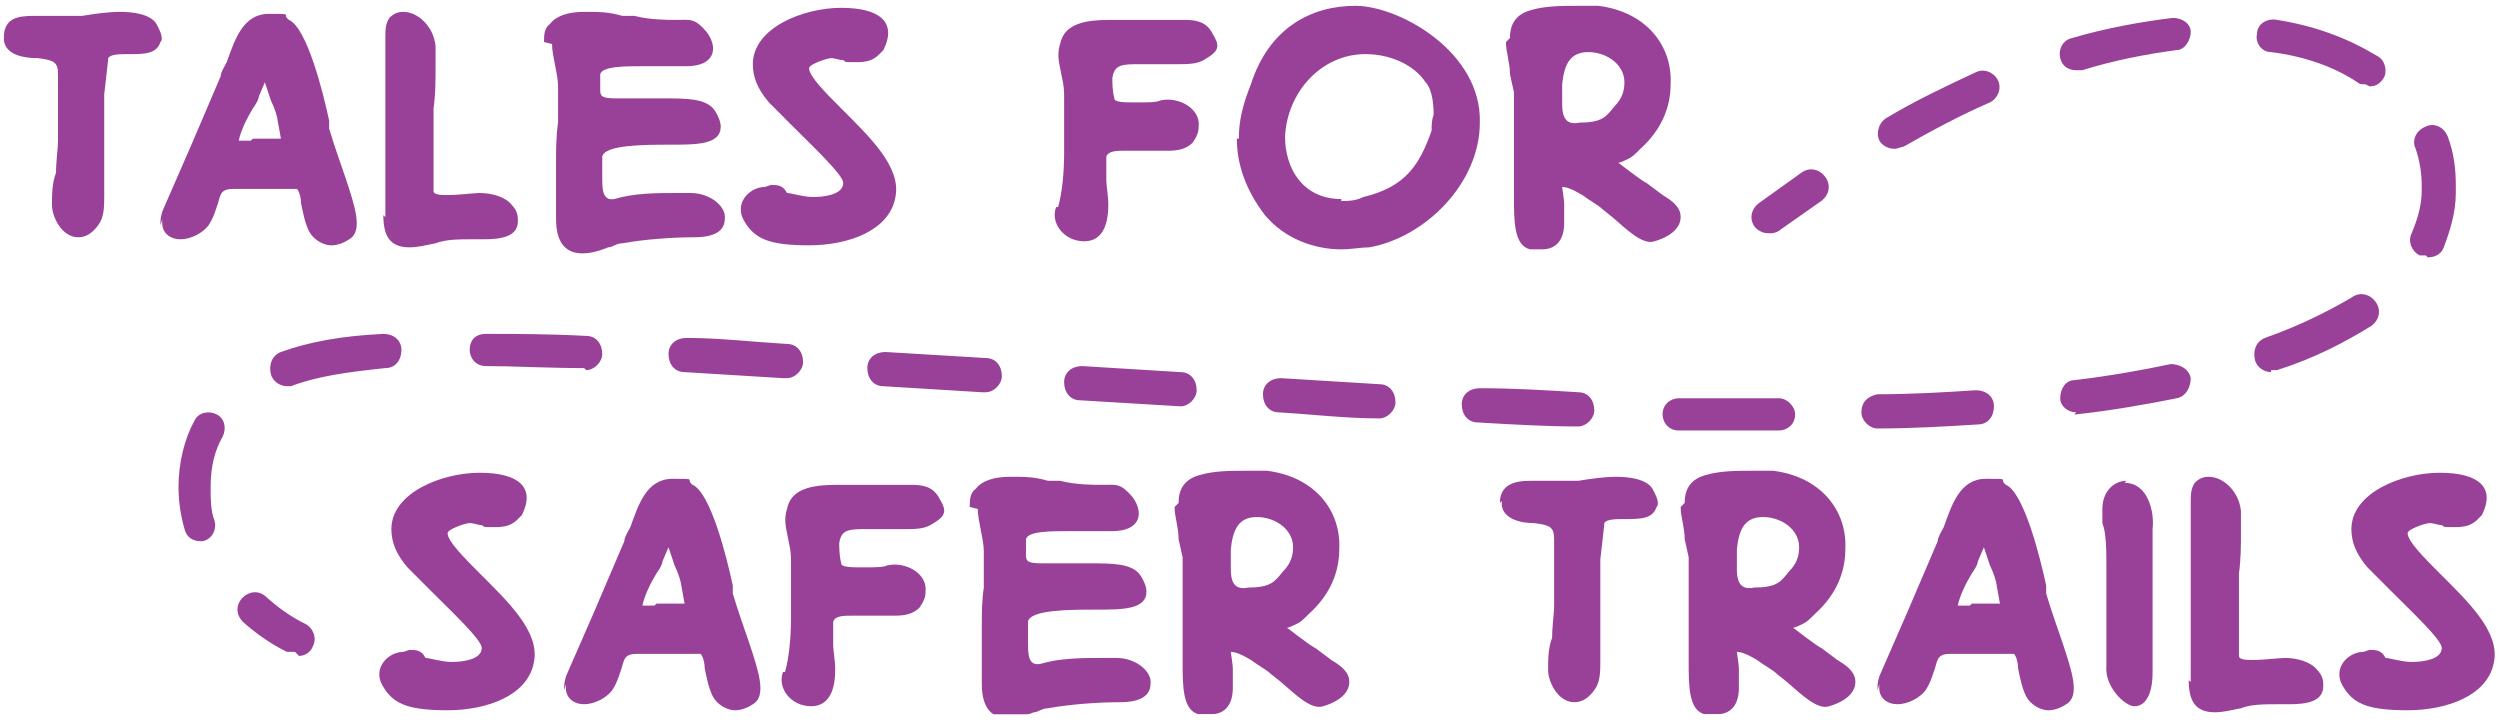
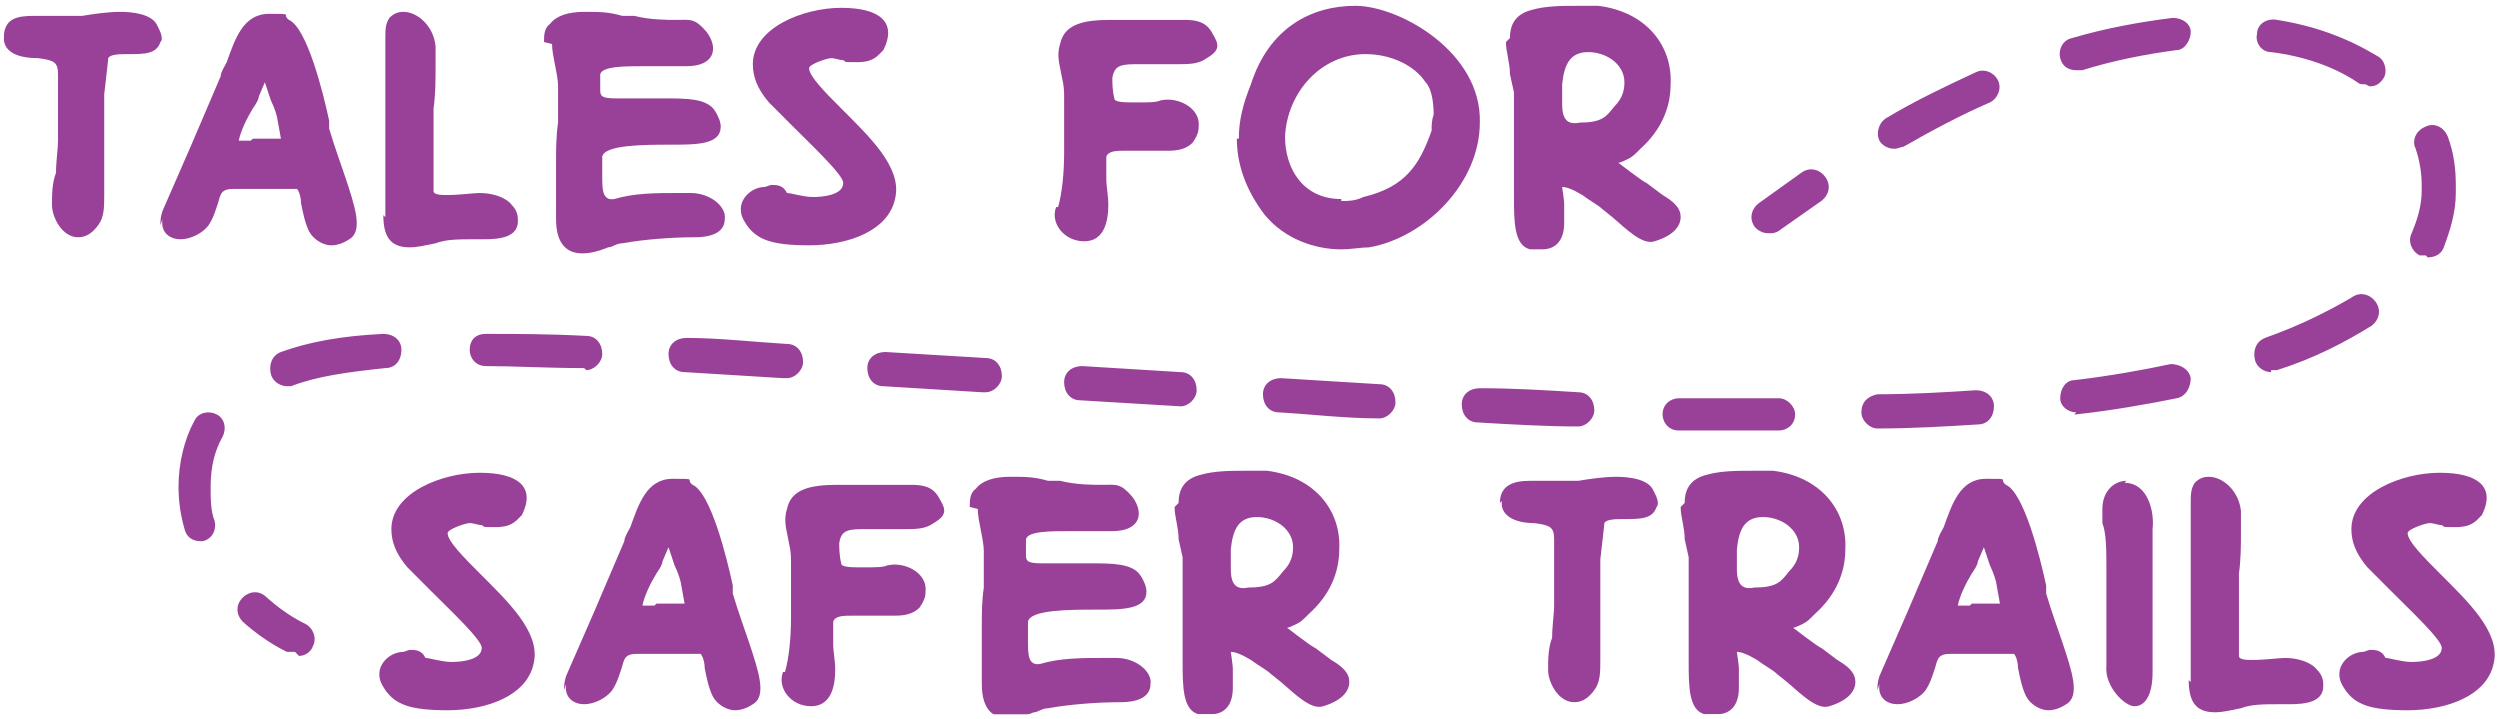
- <svg xmlns="http://www.w3.org/2000/svg" xmlns:xlink="http://www.w3.org/1999/xlink" viewBox="390 5845 658 191" width="658" height="191">
+ <svg xmlns="http://www.w3.org/2000/svg" xmlns:xlink="http://www.w3.org/1999/xlink" viewBox="390 5845 658 189" width="658" height="189">
  <defs>
    <mask id="mask-45">
      <g filter="url(#filter-remove-color)">
        <use xlink:href="#source-273" />
      </g>
    </mask>
    <g id="source-272" clip-path="url(#clip-67)">
      <path fill-rule="nonzero" fill="rgb(60.001%, 25.49%, 59.608%)" fill-opacity="1" d="M 391 5855.008 C 391 5849.707 394.699 5849.18 398.93 5849.18 C 403.156 5849.18 401.57 5849.18 403.156 5849.18 C 404.215 5849.18 406.328 5849.18 406.855 5849.18 L 411.613 5849.18 C 414.785 5848.648 418.484 5848.121 421.656 5848.121 C 424.828 5848.121 429.586 5848.648 431.172 5851.297 C 431.699 5852.359 433.285 5855.008 432.227 5856.066 C 431.172 5859.246 428 5859.246 423.77 5859.246 C 421.656 5859.246 419.016 5859.246 418.484 5860.305 C 418.484 5860.832 417.957 5865.07 417.43 5869.84 C 417.43 5873.02 417.43 5876.727 417.43 5879.906 C 417.43 5882.023 417.43 5884.672 417.43 5885.203 C 417.43 5886.793 417.43 5888.379 417.43 5890.5 C 417.43 5892.617 417.43 5894.738 417.43 5896.328 C 417.43 5899.504 417.43 5902.152 415.844 5904.273 C 414.258 5906.391 412.672 5907.449 410.559 5907.449 C 406.328 5907.449 403.684 5902.152 403.684 5898.977 C 403.684 5896.328 403.684 5893.148 404.742 5890.5 C 404.742 5887.32 405.27 5884.141 405.27 5882.023 C 405.27 5878.844 405.27 5875.137 405.27 5871.43 C 405.27 5869.309 405.27 5866.66 405.27 5864.543 C 405.27 5861.363 404.215 5860.832 399.984 5860.305 C 394.699 5860.305 391 5858.715 391 5855.008 Z M 391 5855.008 " />
      <path fill-rule="nonzero" fill="rgb(60.001%, 25.49%, 59.608%)" fill-opacity="1" d="M 432.227 5904.273 C 432.227 5903.211 432.227 5902.152 432.758 5900.562 L 440.156 5883.613 C 441.742 5879.902 443.328 5876.195 444.914 5872.488 L 448.086 5865.07 C 448.086 5864.012 449.141 5862.422 449.672 5861.363 C 451.785 5855.535 453.898 5848.648 460.77 5848.648 C 467.641 5848.648 463.941 5848.648 466.055 5850.238 C 470.812 5852.355 475.039 5869.309 476.625 5876.727 L 476.625 5878.844 C 478.211 5884.141 479.797 5888.379 480.855 5891.559 C 483.496 5899.504 485.613 5905.859 481.914 5907.98 C 480.328 5909.039 478.742 5909.57 477.156 5909.57 C 475.039 5909.57 472.398 5907.98 471.34 5905.859 C 470.285 5903.742 469.754 5901.094 469.227 5898.445 C 469.227 5896.855 468.699 5895.266 468.168 5894.734 C 468.168 5894.734 466.582 5894.734 464.469 5894.734 C 462.355 5894.734 459.184 5894.734 456.543 5894.734 C 454.426 5894.734 454.957 5894.734 451.254 5894.734 C 447.555 5894.734 448.086 5896.855 447.027 5899.504 C 446.5 5901.094 445.969 5902.684 444.914 5904.273 C 443.328 5906.391 440.156 5907.98 437.512 5907.98 C 434.871 5907.98 432.227 5906.391 432.758 5902.684 Z M 456.543 5881.492 C 458.129 5881.492 460.242 5881.492 461.297 5881.492 L 463.941 5881.492 L 462.883 5875.664 C 462.883 5875.664 462.355 5873.547 461.297 5871.426 L 459.711 5866.66 L 458.129 5870.367 C 458.129 5871.426 456.543 5873.547 456.543 5873.547 C 454.957 5876.195 453.371 5879.375 452.84 5882.023 C 453.898 5882.023 454.957 5882.023 456.012 5882.023 Z M 456.543 5881.492 " />
      <path fill-rule="nonzero" fill="rgb(60.001%, 25.49%, 59.608%)" fill-opacity="1" d="M 491.426 5902.152 C 491.426 5900.562 491.426 5898.445 491.426 5896.328 C 491.426 5894.738 491.426 5892.617 491.426 5891.027 C 491.426 5888.91 491.426 5886.262 491.426 5884.141 C 491.426 5878.316 491.426 5871.957 491.426 5866.133 C 491.426 5863.48 491.426 5860.832 491.426 5857.656 C 491.426 5856.594 491.426 5856.066 491.426 5855.008 C 491.426 5852.887 491.426 5851.297 492.484 5849.707 C 493.539 5848.648 494.598 5848.121 496.184 5848.121 C 499.883 5848.121 504.113 5851.828 504.641 5857.125 C 504.641 5858.715 504.641 5860.305 504.641 5862.422 C 504.641 5866.133 504.641 5869.84 504.113 5873.547 C 504.113 5878.316 504.113 5883.082 504.113 5883.613 L 504.113 5895.266 C 504.113 5896.328 506.227 5896.328 507.812 5896.328 C 510.984 5896.328 514.684 5895.797 516.27 5895.797 C 519.441 5895.797 523.141 5896.855 524.727 5898.977 C 526.312 5900.562 526.312 5902.152 526.312 5903.215 C 526.312 5907.449 521.555 5907.98 517.324 5907.98 L 514.156 5907.98 C 510.984 5907.98 507.285 5907.98 504.641 5909.039 C 501.996 5909.57 499.883 5910.102 497.77 5910.102 C 492.484 5910.102 490.898 5906.922 490.898 5901.625 Z M 491.426 5902.152 " />
      <path fill-rule="nonzero" fill="rgb(60.001%, 25.49%, 59.608%)" fill-opacity="1" d="M 533.184 5856.066 C 533.184 5854.477 533.184 5852.355 534.77 5851.297 C 536.355 5849.18 539.523 5848.121 543.754 5848.121 C 547.98 5848.121 550.098 5848.121 553.797 5849.18 L 556.969 5849.18 C 561.195 5850.238 565.426 5850.238 568.066 5850.238 C 571.766 5850.238 572.824 5849.707 575.996 5853.418 C 579.168 5857.656 578.109 5862.422 570.711 5862.422 C 563.309 5862.422 568.598 5862.422 567.539 5862.422 C 565.953 5862.422 562.781 5862.422 559.609 5862.422 C 554.324 5862.422 548.512 5862.422 547.98 5864.543 C 547.98 5866.129 547.98 5867.719 547.98 5868.777 C 547.98 5870.367 548.512 5870.898 552.211 5870.898 C 555.91 5870.898 554.855 5870.898 556.969 5870.898 C 559.082 5870.898 562.254 5870.898 564.895 5870.898 C 570.711 5870.898 575.996 5870.898 578.109 5874.078 C 579.168 5875.664 579.695 5877.254 579.695 5878.316 C 579.695 5883.082 573.352 5883.082 566.48 5883.082 C 559.609 5883.082 549.039 5883.082 548.512 5886.262 C 548.512 5887.852 548.512 5889.969 548.512 5891.559 C 548.512 5894.738 548.512 5897.914 551.684 5897.387 C 556.969 5895.797 562.781 5895.797 568.598 5895.797 L 571.766 5895.797 C 577.055 5895.797 581.281 5899.504 580.754 5902.684 C 580.754 5905.332 578.641 5907.449 572.824 5907.449 C 567.012 5907.449 559.609 5907.98 553.797 5909.039 C 552.211 5909.039 551.152 5910.098 550.098 5910.098 C 547.453 5911.16 545.34 5911.688 543.227 5911.688 C 539.523 5911.688 536.355 5909.57 536.355 5902.684 C 536.355 5901.094 536.355 5898.977 536.355 5897.387 C 536.355 5894.207 536.355 5891.027 536.355 5887.32 C 536.355 5884.141 536.355 5880.965 536.883 5877.254 C 536.883 5874.605 536.883 5871.957 536.883 5867.719 C 536.883 5864.543 535.297 5859.773 535.297 5856.594 Z M 533.184 5856.066 " />
      <path fill-rule="nonzero" fill="rgb(60.001%, 25.49%, 59.608%)" fill-opacity="1" d="M 592.91 5893.676 C 594.496 5893.676 596.082 5893.676 597.137 5895.797 C 598.195 5895.797 601.367 5896.855 604.008 5896.855 C 606.652 5896.855 611.938 5896.324 611.938 5893.148 C 611.938 5891.027 604.008 5883.613 598.195 5877.785 C 595.551 5875.137 593.438 5873.016 592.383 5871.957 C 589.211 5868.25 588.152 5865.07 588.152 5861.891 C 588.152 5852.355 601.367 5847.059 611.41 5847.059 C 621.453 5847.059 626.211 5850.77 622.508 5858.184 C 620.922 5859.773 619.867 5861.363 615.637 5861.363 C 611.41 5861.363 612.996 5861.363 611.938 5860.832 C 610.883 5860.832 609.824 5860.305 608.766 5860.305 C 607.711 5860.305 602.953 5861.891 602.953 5862.953 C 602.953 5865.07 607.18 5869.309 611.41 5873.547 C 618.809 5880.965 627.266 5888.91 625.68 5896.855 C 624.094 5905.859 612.996 5909.57 602.953 5909.57 C 592.91 5909.57 589.211 5907.98 586.566 5904.273 C 585.512 5902.684 584.98 5901.625 584.98 5900.035 C 584.98 5896.855 588.152 5894.207 591.324 5894.207 Z M 592.91 5893.676 " />
      <path fill-rule="nonzero" fill="rgb(60.001%, 25.49%, 59.608%)" fill-opacity="1" d="M 668.492 5899.504 C 669.551 5895.797 670.078 5890.5 670.078 5885.199 C 670.078 5882.023 670.078 5878.844 670.078 5875.664 C 670.078 5874.078 670.078 5872.488 670.078 5870.898 C 670.078 5869.309 670.078 5867.719 669.551 5865.602 C 669.023 5862.422 667.965 5859.773 669.023 5856.594 C 670.078 5851.297 675.367 5850.238 682.238 5850.238 C 689.109 5850.238 686.465 5850.238 688.051 5850.238 C 692.809 5850.238 697.566 5850.238 701.793 5850.238 C 704.965 5850.238 707.609 5850.766 709.191 5853.945 C 710.777 5856.594 711.309 5858.184 707.609 5860.305 C 705.492 5861.891 702.852 5861.891 700.207 5861.891 C 697.566 5861.891 697.035 5861.891 695.98 5861.891 C 693.863 5861.891 692.281 5861.891 690.164 5861.891 C 685.406 5861.891 683.293 5861.891 682.766 5865.602 C 682.766 5866.66 682.766 5868.777 683.293 5870.898 C 683.293 5871.957 685.938 5871.957 689.109 5871.957 C 692.281 5871.957 694.395 5871.957 695.449 5871.426 C 700.207 5870.367 706.023 5873.547 705.492 5878.312 C 705.492 5879.902 704.965 5880.965 703.906 5882.551 C 702.32 5884.141 700.207 5884.672 697.566 5884.672 C 694.922 5884.672 693.863 5884.672 692.281 5884.672 C 690.164 5884.672 688.051 5884.672 686.465 5884.672 C 683.824 5884.672 681.707 5884.672 681.18 5886.262 C 681.18 5887.32 681.18 5889.438 681.18 5892.086 C 681.18 5894.207 681.707 5896.324 681.707 5898.973 C 681.707 5903.211 680.652 5908.508 675.367 5908.508 C 670.078 5908.508 666.379 5903.742 667.965 5899.504 Z M 668.492 5899.504 " />
      <path fill-rule="nonzero" fill="rgb(60.001%, 25.49%, 59.608%)" fill-opacity="1" d="M 716.062 5881.492 C 716.062 5876.727 717.121 5872.488 719.234 5867.191 C 723.992 5852.355 735.094 5846.531 746.719 5846.531 C 758.348 5846.531 780.02 5858.715 779.492 5877.254 C 779.492 5893.148 765.219 5907.449 750.422 5910.098 C 748.305 5910.098 745.664 5910.629 743.02 5910.629 C 736.148 5910.629 728.223 5907.98 722.934 5901.625 C 717.648 5894.738 715.535 5887.852 715.535 5881.492 Z M 743.02 5897.914 C 744.605 5897.914 746.719 5897.914 748.836 5896.855 C 759.934 5894.207 763.633 5888.379 766.805 5879.375 C 766.805 5877.785 766.805 5876.727 767.336 5875.137 C 767.336 5871.957 766.805 5868.25 765.219 5866.66 C 762.051 5861.891 755.707 5859.242 749.363 5859.242 C 737.734 5859.242 728.75 5869.309 728.223 5880.965 C 728.223 5889.438 732.977 5897.387 743.02 5897.387 Z M 743.02 5897.914 " />
      <path fill-rule="nonzero" fill="rgb(60.001%, 25.49%, 59.608%)" fill-opacity="1" d="M 787.418 5855.004 C 787.418 5851.297 789.004 5848.648 793.234 5847.59 C 796.934 5846.531 801.164 5846.531 805.391 5846.531 C 809.621 5846.531 809.09 5846.531 810.676 5846.531 C 823.363 5848.117 830.234 5857.125 829.703 5867.191 C 829.703 5873.547 827.062 5879.375 821.777 5884.141 C 820.191 5885.73 819.66 5886.262 818.605 5886.789 C 818.605 5886.789 816.492 5887.852 815.961 5887.852 C 815.961 5887.852 822.832 5893.148 823.363 5893.148 L 827.59 5896.324 C 830.234 5897.914 832.348 5899.504 832.348 5902.152 C 832.348 5904.273 830.762 5906.922 825.477 5908.512 C 822.305 5909.57 818.078 5905.332 814.375 5902.152 L 811.734 5900.035 C 810.676 5898.973 808.562 5897.914 806.449 5896.324 C 803.805 5894.738 802.219 5894.207 801.164 5894.207 C 801.164 5894.207 801.691 5897.914 801.691 5898.445 C 801.691 5900.562 801.691 5902.152 801.691 5903.742 C 801.691 5907.449 800.105 5910.629 795.875 5910.629 C 791.648 5910.629 793.762 5910.629 792.707 5910.629 C 788.477 5909.57 788.477 5903.211 788.477 5896.855 L 788.477 5893.148 C 788.477 5888.379 788.477 5884.141 788.477 5879.375 C 788.477 5875.664 788.477 5871.43 788.477 5869.309 L 787.418 5864.543 C 787.418 5861.363 786.363 5858.715 786.363 5856.066 Z M 801.164 5872.488 C 801.164 5877.254 803.277 5877.785 805.918 5877.254 C 811.734 5877.254 812.789 5875.664 814.906 5873.016 C 817.02 5870.898 817.547 5868.777 817.547 5866.66 C 817.547 5861.891 812.789 5858.715 808.035 5858.715 C 803.277 5858.715 801.691 5861.891 801.164 5867.191 C 801.164 5868.777 801.164 5870.367 801.164 5871.957 Z M 801.164 5872.488 " />
      <path fill-rule="nonzero" fill="rgb(60.001%, 25.49%, 59.608%)" fill-opacity="1" d="M 497.77 6016.047 C 499.355 6016.047 500.941 6016.047 501.996 6018.168 C 503.055 6018.168 506.227 6019.227 508.867 6019.227 C 511.512 6019.227 516.797 6018.695 516.797 6015.52 C 516.797 6013.398 508.867 6005.984 503.055 6000.156 C 500.41 5997.508 498.297 5995.387 497.242 5994.328 C 494.07 5990.621 493.012 5987.441 493.012 5984.262 C 493.012 5974.727 506.227 5969.43 516.27 5969.43 C 526.312 5969.43 531.07 5973.141 527.367 5980.555 C 525.781 5982.145 524.727 5983.734 520.496 5983.734 C 516.27 5983.734 517.855 5983.734 516.797 5983.203 C 515.742 5983.203 514.684 5982.676 513.625 5982.676 C 512.57 5982.676 507.812 5984.262 507.812 5985.324 C 507.812 5987.441 512.039 5991.68 516.27 5995.918 C 523.668 6003.336 532.125 6011.281 530.539 6019.227 C 528.953 6028.23 517.855 6031.941 507.812 6031.941 C 497.77 6031.941 494.07 6030.352 491.426 6026.645 C 490.371 6025.055 489.84 6023.996 489.84 6022.406 C 489.84 6019.227 493.012 6016.578 496.184 6016.578 Z M 497.77 6016.047 " />
      <path fill-rule="nonzero" fill="rgb(60.001%, 25.49%, 59.608%)" fill-opacity="1" d="M 538.469 6026.645 C 538.469 6025.582 538.469 6024.523 538.996 6022.934 L 546.398 6005.984 C 547.98 6002.273 549.566 5998.566 551.152 5994.859 L 554.324 5987.441 C 554.324 5986.383 555.383 5984.793 555.91 5983.734 C 558.023 5977.906 560.141 5971.02 567.012 5971.02 C 573.883 5971.02 570.184 5971.02 572.297 5972.609 C 577.055 5974.727 581.281 5991.68 582.867 5999.098 L 582.867 6001.215 C 584.453 6006.512 586.039 6010.75 587.098 6013.93 C 589.738 6021.875 591.852 6028.23 588.152 6030.352 C 586.566 6031.41 584.98 6031.941 583.395 6031.941 C 581.281 6031.941 578.641 6030.352 577.582 6028.23 C 576.523 6026.113 575.996 6023.465 575.469 6020.816 C 575.469 6019.227 574.938 6017.637 574.41 6017.105 C 574.41 6017.105 572.824 6017.105 570.711 6017.105 C 568.598 6017.105 565.426 6017.105 562.781 6017.105 C 560.668 6017.105 561.195 6017.105 557.496 6017.105 C 553.797 6017.105 554.324 6019.227 553.27 6021.875 C 552.738 6023.465 552.211 6025.055 551.152 6026.645 C 549.566 6028.762 546.398 6030.352 543.754 6030.352 C 541.109 6030.352 538.469 6028.762 538.996 6025.055 Z M 562.781 6003.863 C 564.367 6003.863 566.48 6003.863 567.539 6003.863 L 570.184 6003.863 L 569.125 5998.035 C 569.125 5998.035 568.598 5995.918 567.539 5993.797 L 565.953 5989.031 L 564.367 5992.738 C 564.367 5993.797 562.781 5995.918 562.781 5995.918 C 561.195 5998.566 559.609 6001.746 559.082 6004.395 C 560.141 6004.395 561.195 6004.395 562.254 6004.395 Z M 562.781 6003.863 " />
      <path fill-rule="nonzero" fill="rgb(60.001%, 25.49%, 59.608%)" fill-opacity="1" d="M 596.609 6021.875 C 597.668 6018.168 598.195 6012.871 598.195 6007.57 C 598.195 6004.395 598.195 6001.215 598.195 5998.035 C 598.195 5996.449 598.195 5994.859 598.195 5993.27 C 598.195 5991.68 598.195 5990.09 597.668 5987.973 C 597.137 5984.793 596.082 5982.145 597.137 5978.965 C 598.195 5973.668 603.48 5972.609 610.352 5972.609 C 617.223 5972.609 614.582 5972.609 616.168 5972.609 C 620.922 5972.609 625.68 5972.609 629.91 5972.609 C 633.082 5972.609 635.723 5973.137 637.309 5976.316 C 638.895 5978.965 639.422 5980.555 635.723 5982.676 C 633.609 5984.262 630.965 5984.262 628.324 5984.262 C 625.68 5984.262 625.152 5984.262 624.094 5984.262 C 621.98 5984.262 620.395 5984.262 618.281 5984.262 C 613.523 5984.262 611.41 5984.262 610.883 5987.973 C 610.883 5989.031 610.883 5991.148 611.41 5993.27 C 611.41 5994.328 614.051 5994.328 617.223 5994.328 C 620.395 5994.328 622.508 5994.328 623.566 5993.797 C 628.324 5992.738 634.137 5995.918 633.609 6000.684 C 633.609 6002.273 633.082 6003.336 632.023 6004.922 C 630.438 6006.512 628.324 6007.043 625.68 6007.043 C 623.039 6007.043 621.98 6007.043 620.395 6007.043 C 618.281 6007.043 616.168 6007.043 614.582 6007.043 C 611.938 6007.043 609.824 6007.043 609.297 6008.633 C 609.297 6009.691 609.297 6011.809 609.297 6014.457 C 609.297 6016.578 609.824 6018.695 609.824 6021.344 C 609.824 6025.582 608.766 6030.879 603.48 6030.879 C 598.195 6030.879 594.496 6026.113 596.082 6021.875 Z M 596.609 6021.875 " />
      <path fill-rule="nonzero" fill="rgb(60.001%, 25.49%, 59.608%)" fill-opacity="1" d="M 645.238 5978.438 C 645.238 5976.848 645.238 5974.727 646.824 5973.668 C 648.41 5971.551 651.578 5970.488 655.809 5970.488 C 660.035 5970.488 662.152 5970.492 665.852 5971.551 L 669.023 5971.551 C 673.25 5972.609 677.48 5972.609 680.121 5972.609 C 683.82 5972.609 684.879 5972.078 688.051 5975.789 C 691.223 5980.027 690.164 5984.793 682.766 5984.793 C 675.363 5984.793 680.652 5984.793 679.594 5984.793 C 678.008 5984.793 674.836 5984.793 671.664 5984.793 C 666.379 5984.793 660.566 5984.793 660.035 5986.914 C 660.035 5988.5 660.035 5990.09 660.035 5991.148 C 660.035 5992.738 660.566 5993.27 664.266 5993.27 C 667.965 5993.27 666.91 5993.27 669.023 5993.27 C 671.137 5993.27 674.309 5993.27 676.949 5993.27 C 682.766 5993.27 688.051 5993.27 690.164 5996.449 C 691.223 5998.035 691.75 5999.625 691.75 6000.688 C 691.75 6005.453 685.406 6005.453 678.535 6005.453 C 671.664 6005.453 661.094 6005.453 660.566 6008.633 C 660.566 6010.223 660.566 6012.34 660.566 6013.93 C 660.566 6017.109 660.566 6020.285 663.738 6019.758 C 669.023 6018.168 674.836 6018.168 680.652 6018.168 L 683.82 6018.168 C 689.109 6018.168 693.336 6021.875 692.809 6025.055 C 692.809 6027.703 690.695 6029.82 684.879 6029.82 C 679.066 6029.82 671.664 6030.352 665.852 6031.41 C 664.266 6031.41 663.207 6032.469 662.152 6032.469 C 659.508 6033.531 657.395 6034.059 655.281 6034.059 C 651.578 6034.059 648.41 6031.941 648.41 6025.055 C 648.41 6023.465 648.41 6021.348 648.41 6019.758 C 648.41 6016.578 648.41 6013.398 648.41 6009.691 C 648.41 6006.512 648.41 6003.336 648.938 5999.625 C 648.938 5996.977 648.938 5994.328 648.938 5990.09 C 648.938 5986.914 647.352 5982.145 647.352 5978.965 Z M 645.238 5978.438 " />
      <path fill-rule="nonzero" fill="rgb(60.001%, 25.49%, 59.608%)" fill-opacity="1" d="M 700.207 5977.375 C 700.207 5973.668 701.793 5971.02 706.023 5969.961 C 709.723 5968.902 713.949 5968.902 718.18 5968.902 C 722.406 5968.902 721.879 5968.902 723.465 5968.902 C 736.148 5970.488 743.02 5979.496 742.492 5989.562 C 742.492 5995.918 739.848 6001.746 734.562 6006.512 C 732.977 6008.102 732.449 6008.633 731.391 6009.16 C 731.391 6009.16 729.277 6010.223 728.75 6010.223 C 728.75 6010.223 735.621 6015.52 736.148 6015.52 L 740.379 6018.695 C 743.02 6020.285 745.137 6021.875 745.137 6024.523 C 745.137 6026.645 743.551 6029.293 738.266 6030.883 C 735.094 6031.941 730.863 6027.703 727.164 6024.523 L 724.52 6022.406 C 723.465 6021.344 721.352 6020.285 719.234 6018.695 C 716.594 6017.109 715.008 6016.578 713.949 6016.578 C 713.949 6016.578 714.48 6020.285 714.48 6020.816 C 714.48 6022.934 714.48 6024.523 714.48 6026.113 C 714.48 6029.82 712.895 6033 708.664 6033 C 704.438 6033 706.551 6033 705.492 6033 C 701.266 6031.941 701.266 6025.582 701.266 6019.227 L 701.266 6015.52 C 701.266 6010.75 701.266 6006.512 701.266 6001.746 C 701.266 5998.035 701.266 5993.801 701.266 5991.68 L 700.207 5986.914 C 700.207 5983.734 699.152 5981.086 699.152 5978.438 Z M 713.949 5994.859 C 713.949 5999.625 716.062 6000.156 718.707 5999.625 C 724.52 5999.625 725.578 5998.035 727.691 5995.387 C 729.809 5993.27 730.336 5991.148 730.336 5989.031 C 730.336 5984.262 725.578 5981.086 720.82 5981.086 C 716.062 5981.086 714.48 5984.262 713.949 5989.562 C 713.949 5991.148 713.949 5992.738 713.949 5994.328 Z M 713.949 5994.859 " />
      <path fill-rule="nonzero" fill="rgb(60.001%, 25.49%, 59.608%)" fill-opacity="1" d="M 784.777 5977.379 C 784.777 5972.609 788.477 5971.551 792.707 5971.551 C 796.934 5971.551 795.348 5971.551 796.934 5971.551 C 797.992 5971.551 800.105 5971.551 800.633 5971.551 L 805.391 5971.551 C 808.562 5971.02 812.262 5970.492 815.434 5970.492 C 818.605 5970.492 823.363 5971.02 824.949 5973.668 C 825.477 5974.73 827.062 5977.379 826.004 5978.438 C 824.949 5981.617 821.777 5981.617 817.547 5981.617 C 815.434 5981.617 812.789 5981.617 812.262 5982.676 C 812.262 5983.203 811.734 5987.441 811.207 5992.211 C 811.207 5995.391 811.207 5999.098 811.207 6002.277 C 811.207 6004.395 811.207 6007.043 811.207 6007.574 C 811.207 6009.164 811.207 6010.75 811.207 6012.871 C 811.207 6014.988 811.207 6017.109 811.207 6018.699 C 811.207 6021.875 811.207 6024.523 809.621 6026.645 C 808.035 6028.762 806.449 6029.82 804.336 6029.82 C 800.105 6029.82 797.461 6024.523 797.461 6021.348 C 797.461 6018.699 797.461 6015.52 798.52 6012.871 C 798.52 6009.691 799.047 6006.512 799.047 6004.395 C 799.047 6001.215 799.047 5997.508 799.047 5993.801 C 799.047 5991.68 799.047 5989.031 799.047 5986.914 C 799.047 5983.734 797.992 5983.203 793.762 5982.676 C 788.477 5982.676 784.777 5980.555 785.305 5976.848 Z M 784.777 5977.379 " />
      <path fill-rule="nonzero" fill="rgb(60.001%, 25.49%, 59.608%)" fill-opacity="1" d="M 833.406 5977.375 C 833.406 5973.668 834.992 5971.02 839.219 5969.961 C 842.918 5968.902 847.148 5968.902 851.375 5968.902 C 855.605 5968.902 855.074 5968.902 856.66 5968.902 C 869.348 5970.488 876.219 5979.496 875.691 5989.562 C 875.691 5995.918 873.047 6001.746 867.762 6006.512 C 866.176 6008.102 865.648 6008.633 864.59 6009.16 C 864.59 6009.16 862.477 6010.223 861.945 6010.223 C 861.945 6010.223 868.816 6015.52 869.348 6015.52 L 873.574 6018.695 C 876.219 6020.285 878.332 6021.875 878.332 6024.523 C 878.332 6026.645 876.746 6029.293 871.461 6030.883 C 868.289 6031.941 864.062 6027.703 860.363 6024.523 L 857.719 6022.406 C 856.66 6021.344 854.547 6020.285 852.434 6018.695 C 849.789 6017.109 848.203 6016.578 847.148 6016.578 C 847.148 6016.578 847.676 6020.285 847.676 6020.816 C 847.676 6022.934 847.676 6024.523 847.676 6026.113 C 847.676 6029.82 846.09 6033 841.863 6033 C 837.633 6033 839.746 6033 838.691 6033 C 834.461 6031.941 834.461 6025.582 834.461 6019.227 L 834.461 6015.52 C 834.461 6010.75 834.461 6006.512 834.461 6001.746 C 834.461 5998.035 834.461 5993.801 834.461 5991.68 L 833.406 5986.914 C 833.406 5983.734 832.348 5981.086 832.348 5978.438 Z M 847.148 5994.859 C 847.148 5999.625 849.262 6000.156 851.906 5999.625 C 857.719 5999.625 858.777 5998.035 860.891 5995.387 C 863.004 5993.27 863.531 5991.148 863.531 5989.031 C 863.531 5984.262 858.777 5981.086 854.02 5981.086 C 849.262 5981.086 847.676 5984.262 847.148 5989.562 C 847.148 5991.148 847.148 5992.738 847.148 5994.328 Z M 847.148 5994.859 " />
      <path fill-rule="nonzero" fill="rgb(60.001%, 25.49%, 59.608%)" fill-opacity="1" d="M 884.145 6026.645 C 884.145 6025.582 884.145 6024.523 884.676 6022.934 L 892.074 6005.984 C 893.66 6002.273 895.246 5998.566 896.832 5994.859 L 900.004 5987.441 C 900.004 5986.383 901.059 5984.793 901.59 5983.734 C 903.703 5977.906 905.816 5971.02 912.688 5971.02 C 919.559 5971.02 915.859 5971.02 917.973 5972.609 C 922.73 5974.727 926.961 5991.68 928.547 5999.098 L 928.547 6001.215 C 930.133 6006.512 931.719 6010.75 932.773 6013.93 C 935.418 6021.875 937.531 6028.23 933.832 6030.352 C 932.246 6031.41 930.66 6031.941 929.074 6031.941 C 926.961 6031.941 924.316 6030.352 923.262 6028.23 C 922.203 6026.113 921.676 6023.465 921.145 6020.816 C 921.145 6019.227 920.617 6017.637 920.09 6017.105 C 920.09 6017.105 918.504 6017.105 916.387 6017.105 C 914.273 6017.105 911.102 6017.105 908.461 6017.105 C 906.348 6017.105 906.875 6017.105 903.176 6017.105 C 899.477 6017.105 900.004 6019.227 898.945 6021.875 C 898.418 6023.465 897.891 6025.055 896.832 6026.645 C 895.246 6028.762 892.074 6030.352 889.434 6030.352 C 886.789 6030.352 884.145 6028.762 884.676 6025.055 Z M 908.988 6003.863 C 910.574 6003.863 912.688 6003.863 913.746 6003.863 L 916.387 6003.863 L 915.332 5998.035 C 915.332 5998.035 914.805 5995.918 913.746 5993.797 L 912.16 5989.031 L 910.574 5992.738 C 910.574 5993.797 908.988 5995.918 908.988 5995.918 C 907.402 5998.566 905.816 6001.746 905.289 6004.395 C 906.348 6004.395 907.402 6004.395 908.461 6004.395 Z M 908.988 6003.863 " />
      <path fill-rule="nonzero" fill="rgb(60.001%, 25.49%, 59.608%)" fill-opacity="1" d="M 949.16 5972.078 C 955.504 5972.078 957.086 5980.023 956.559 5984.262 C 956.559 5985.852 956.559 5989.562 956.559 5991.148 C 956.559 5995.387 956.559 5999.625 956.559 6004.395 C 956.559 6008.633 956.559 6012.871 956.559 6017.105 L 956.559 6021.875 C 956.559 6028.23 954.445 6030.879 951.801 6030.879 C 949.16 6030.879 943.875 6025.582 944.402 6020.285 C 944.402 6018.168 944.402 6015.52 944.402 6013.398 C 944.402 6010.75 944.402 6007.043 944.402 6003.863 L 944.402 5999.625 C 944.402 5998.035 944.402 5995.918 944.402 5994.328 C 944.402 5990.09 944.402 5985.324 943.344 5982.676 C 943.344 5981.613 943.344 5980.555 943.344 5978.965 C 943.344 5974.199 946.516 5971.551 949.688 5971.551 Z M 949.16 5972.078 " />
      <path fill-rule="nonzero" fill="rgb(60.001%, 25.49%, 59.608%)" fill-opacity="1" d="M 966.602 6024.523 C 966.602 6022.934 966.602 6020.816 966.602 6018.699 C 966.602 6017.109 966.602 6014.988 966.602 6013.398 C 966.602 6011.281 966.602 6008.633 966.602 6006.512 C 966.602 6000.688 966.602 5994.328 966.602 5988.504 C 966.602 5985.852 966.602 5983.203 966.602 5980.027 C 966.602 5978.965 966.602 5978.438 966.602 5977.379 C 966.602 5975.258 966.602 5973.668 967.66 5972.078 C 968.715 5971.02 969.773 5970.492 971.359 5970.492 C 975.059 5970.492 979.289 5974.199 979.816 5979.496 C 979.816 5981.086 979.816 5982.676 979.816 5984.793 C 979.816 5988.504 979.816 5992.211 979.289 5995.918 C 979.289 6000.688 979.289 6005.453 979.289 6005.984 L 979.289 6017.637 C 979.289 6018.699 981.402 6018.699 982.988 6018.699 C 986.16 6018.699 989.859 6018.168 991.445 6018.168 C 994.617 6018.168 998.316 6019.227 999.902 6021.348 C 1001.488 6022.934 1001.488 6024.523 1001.488 6025.586 C 1001.488 6029.82 996.73 6030.352 992.5 6030.352 L 989.328 6030.352 C 986.16 6030.352 982.457 6030.352 979.816 6031.41 C 977.172 6031.941 975.059 6032.473 972.945 6032.473 C 967.66 6032.473 966.074 6029.293 966.074 6023.996 Z M 966.602 6024.523 " />
      <path fill-rule="nonzero" fill="rgb(60.001%, 25.49%, 59.608%)" fill-opacity="1" d="M 1013.645 6016.047 C 1015.23 6016.047 1016.816 6016.047 1017.871 6018.168 C 1018.93 6018.168 1022.102 6019.227 1024.742 6019.227 C 1027.387 6019.227 1032.672 6018.695 1032.672 6015.52 C 1032.672 6013.398 1024.742 6005.984 1018.93 6000.156 C 1016.285 5997.508 1014.172 5995.387 1013.113 5994.328 C 1009.945 5990.621 1008.887 5987.441 1008.887 5984.262 C 1008.887 5974.727 1022.102 5969.43 1032.145 5969.43 C 1042.188 5969.43 1046.941 5973.141 1043.242 5980.555 C 1041.656 5982.145 1040.602 5983.734 1036.371 5983.734 C 1032.145 5983.734 1033.73 5983.734 1032.672 5983.203 C 1031.613 5983.203 1030.559 5982.676 1029.5 5982.676 C 1028.445 5982.676 1023.688 5984.262 1023.688 5985.324 C 1023.688 5987.441 1027.914 5991.68 1032.145 5995.918 C 1039.543 6003.336 1048 6011.281 1046.414 6019.227 C 1044.828 6028.23 1033.73 6031.941 1023.688 6031.941 C 1013.645 6031.941 1009.945 6030.352 1007.301 6026.645 C 1006.242 6025.055 1005.715 6023.996 1005.715 6022.406 C 1005.715 6019.227 1008.887 6016.578 1012.059 6016.578 Z M 1013.645 6016.047 " />
      <path fill-rule="nonzero" fill="rgb(60.001%, 25.49%, 59.608%)" fill-opacity="1" d="M 467.641 6016.578 C 467.113 6016.578 466.586 6016.578 465.527 6016.578 C 465.527 6016.578 459.715 6013.93 453.898 6008.633 C 452.312 6007.043 451.785 6004.395 453.898 6002.273 C 455.484 6000.684 458.129 6000.156 460.242 6002.273 C 465.527 6007.043 470.285 6009.16 470.285 6009.16 C 472.398 6010.223 473.457 6012.871 472.398 6014.988 C 471.871 6016.578 470.285 6017.637 468.699 6017.637 Z M 467.641 6016.578 " />
      <path fill-rule="nonzero" fill="rgb(60.001%, 25.49%, 59.608%)" fill-opacity="1" d="M 442.801 5987.441 C 440.684 5987.441 439.098 5986.383 438.57 5984.262 C 437.512 5980.555 436.984 5976.848 436.984 5973.137 C 436.984 5966.781 438.57 5960.426 441.215 5955.656 C 442.27 5953.539 444.914 5953.008 447.027 5954.066 C 449.141 5955.125 449.672 5957.777 448.613 5959.895 C 446.5 5963.602 445.441 5967.84 445.441 5973.137 C 445.441 5976.316 445.441 5979.496 446.5 5982.145 C 447.027 5984.262 445.969 5986.91 443.328 5987.441 L 442.27 5987.441 Z M 851.906 5958.305 C 845.031 5958.305 838.691 5958.305 831.82 5958.305 C 829.176 5958.305 827.59 5956.188 827.59 5954.066 C 827.59 5951.418 829.703 5949.828 831.82 5949.828 C 838.691 5949.828 845.031 5949.828 851.906 5949.828 L 858.246 5949.828 C 860.363 5949.828 862.477 5951.949 862.477 5954.066 C 862.477 5956.715 860.363 5958.305 858.246 5958.305 Z M 884.148 5957.777 C 882.031 5957.777 879.918 5955.656 879.918 5953.539 C 879.918 5950.891 881.504 5949.301 884.148 5948.77 C 893.133 5948.77 902.117 5948.238 910.047 5947.711 C 912.688 5947.711 914.805 5949.301 914.805 5951.949 C 914.805 5954.598 913.219 5956.715 910.574 5956.715 C 902.117 5957.246 893.133 5957.777 884.148 5957.777 Z M 805.391 5957.246 C 796.934 5957.246 787.949 5956.715 778.965 5956.188 C 776.32 5956.188 774.734 5954.066 774.734 5951.418 C 774.734 5948.77 776.848 5947.18 779.492 5947.18 C 788.477 5947.18 796.934 5947.711 805.391 5948.238 C 808.035 5948.238 809.621 5950.359 809.621 5953.008 C 809.621 5955.125 807.504 5957.246 805.391 5957.246 Z M 753.062 5955.125 C 744.078 5955.125 735.621 5954.066 726.637 5953.539 C 723.992 5953.539 722.406 5951.418 722.406 5948.77 C 722.406 5946.121 724.52 5944.531 727.164 5944.531 C 735.621 5945.062 744.605 5945.59 753.062 5946.121 C 755.707 5946.121 757.293 5948.238 757.293 5950.891 C 757.293 5953.008 755.18 5955.125 753.062 5955.125 Z M 936.473 5953.539 C 934.359 5953.539 932.246 5951.949 932.246 5949.828 C 932.246 5947.18 933.832 5945.062 935.945 5945.062 C 944.93 5944.004 953.918 5942.414 961.316 5940.824 C 963.43 5940.824 966.074 5941.883 966.602 5944.531 C 966.602 5946.652 965.543 5949.301 962.902 5949.828 C 954.973 5951.418 945.988 5953.008 936.473 5954.066 C 936.473 5954.066 936.473 5954.066 935.945 5954.066 Z M 700.734 5951.949 C 691.75 5951.418 683.293 5950.891 674.309 5950.359 C 671.664 5950.359 670.078 5948.238 670.078 5945.59 C 670.078 5942.941 672.195 5941.352 674.836 5941.352 C 683.293 5941.883 692.281 5942.414 700.734 5942.941 C 703.379 5942.941 704.965 5945.062 704.965 5947.711 C 704.965 5949.828 702.852 5951.949 700.734 5951.949 Z M 648.41 5948.238 C 639.422 5947.711 630.965 5947.18 622.508 5946.652 C 619.867 5946.652 618.281 5944.531 618.281 5941.883 C 618.281 5939.234 620.395 5937.645 623.039 5937.645 C 631.496 5938.176 640.48 5938.703 649.465 5939.234 C 652.109 5939.234 653.695 5941.352 653.695 5944.004 C 653.695 5946.121 651.582 5948.238 649.465 5948.238 Z M 465.527 5946.652 C 463.941 5946.652 461.828 5945.59 461.297 5943.473 C 460.77 5941.352 461.297 5938.703 463.941 5937.645 C 471.34 5934.996 479.797 5933.406 490.898 5932.879 C 493.539 5932.879 495.656 5934.465 495.656 5937.117 C 495.656 5939.766 494.07 5941.883 491.426 5941.883 C 481.383 5942.941 473.457 5944.004 466.586 5946.652 C 466.586 5946.652 465.527 5946.652 465 5946.652 Z M 596.082 5944.531 C 587.098 5944.004 578.641 5943.473 570.184 5942.941 C 567.539 5942.941 565.953 5940.824 565.953 5938.176 C 565.953 5935.527 568.066 5933.938 570.711 5933.938 C 579.168 5933.938 588.152 5934.996 597.137 5935.527 C 599.781 5935.527 601.367 5937.645 601.367 5940.293 C 601.367 5942.414 599.254 5944.531 597.137 5944.531 Z M 987.746 5942.941 C 986.16 5942.941 984.043 5941.883 983.516 5939.766 C 982.988 5937.645 983.516 5934.996 986.16 5933.938 C 995.145 5930.758 1002.543 5927.051 1008.887 5923.344 C 1011 5921.754 1013.645 5922.281 1015.23 5924.402 C 1016.816 5926.52 1016.285 5929.168 1014.172 5930.758 C 1007.301 5934.996 999.371 5939.234 989.328 5942.414 C 989.328 5942.414 988.273 5942.414 987.746 5942.414 Z M 543.754 5941.883 C 534.238 5941.883 525.254 5941.352 517.855 5941.352 C 515.211 5941.352 513.625 5939.234 513.625 5937.117 C 513.625 5934.465 515.211 5932.879 517.855 5932.879 C 525.781 5932.879 534.238 5932.879 544.281 5933.406 C 546.926 5933.406 548.512 5935.527 548.512 5938.176 C 548.512 5940.293 546.398 5942.414 544.281 5942.414 Z M 1028.445 5912.219 C 1027.914 5912.219 1027.387 5912.219 1026.859 5912.219 C 1024.742 5911.156 1023.688 5908.508 1024.742 5906.391 C 1026.328 5902.684 1027.387 5898.973 1027.387 5895.266 C 1027.387 5895.266 1027.387 5894.207 1027.387 5893.676 C 1027.387 5890.496 1026.859 5887.32 1025.801 5884.141 C 1024.742 5882.023 1025.801 5879.375 1028.445 5878.312 C 1030.559 5877.254 1033.199 5878.312 1034.258 5880.961 C 1035.844 5885.199 1036.371 5889.438 1036.371 5893.676 C 1036.371 5897.914 1036.371 5895.266 1036.371 5895.797 C 1036.371 5901.094 1034.785 5905.859 1033.199 5910.098 C 1032.672 5911.688 1031.086 5912.746 1028.973 5912.746 Z M 888.375 5884.141 C 886.789 5884.141 885.203 5883.082 884.676 5882.023 C 883.617 5879.902 884.676 5877.254 886.262 5876.195 C 894.188 5871.426 902.117 5867.719 910.047 5864.012 C 912.16 5862.949 914.805 5864.012 915.859 5866.129 C 916.918 5868.25 915.859 5870.898 913.746 5871.957 C 906.348 5875.137 898.418 5879.375 891.02 5883.609 C 890.488 5883.609 889.434 5884.141 888.902 5884.141 Z M 1012.586 5867.188 C 1011.531 5867.188 1011 5867.188 1010.473 5866.66 C 1004.129 5862.422 996.203 5859.773 987.746 5858.715 C 985.102 5858.715 983.516 5856.062 984.043 5853.945 C 984.043 5851.297 986.688 5849.707 989.328 5850.238 C 999.371 5851.828 1007.828 5855.004 1015.758 5859.773 C 1017.871 5860.832 1018.402 5864.012 1017.344 5865.602 C 1016.285 5867.188 1015.23 5867.719 1013.645 5867.719 Z M 936.473 5863.48 C 934.359 5863.48 932.773 5862.422 932.246 5860.301 C 931.719 5858.184 932.773 5855.535 935.418 5855.004 C 944.402 5852.355 953.387 5850.766 961.844 5849.707 C 964.488 5849.707 966.602 5851.297 966.602 5853.414 C 966.602 5855.535 965.016 5858.184 962.902 5858.184 C 954.973 5859.242 946.516 5860.832 938.059 5863.48 Z M 936.473 5863.48 " />
      <path fill-rule="nonzero" fill="rgb(60.001%, 25.49%, 59.608%)" fill-opacity="1" d="M 855.605 5906.391 C 854.02 5906.391 852.961 5905.859 851.906 5904.801 C 850.32 5902.684 850.848 5900.035 852.961 5898.445 C 856.66 5895.797 860.363 5893.148 864.062 5890.5 C 866.176 5888.91 868.816 5889.438 870.402 5891.559 C 871.988 5893.676 871.461 5896.324 869.348 5897.914 C 865.648 5900.562 862.477 5902.684 858.777 5905.332 C 858.246 5905.859 857.191 5906.391 856.133 5906.391 Z M 855.605 5906.391 " />
    </g>
    <clipPath id="clip-67">
      <rect x="0" y="0" width="1440" height="17412" />
    </clipPath>
    <filter id="filter-remove-color" x="0%" y="0%" width="100%" height="100%">
      <feColorMatrix color-interpolation-filters="sRGB" values="0 0 0 0 1 0 0 0 0 1 0 0 0 0 1 0 0 0 1 0" />
    </filter>
    <g id="source-273" clip-path="url(#clip-66)">
      <path fill-rule="nonzero" fill="rgb(0%, 0%, 0%)" fill-opacity="1" d="M 391 5846 L 1048 5846 L 1048 6033 L 391 6033 Z M 391 5846 " />
    </g>
    <clipPath id="clip-66">
      <rect x="0" y="0" width="1440" height="17412" />
    </clipPath>
  </defs>
  <g mask="url(#mask-45)">
    <use xlink:href="#source-272" />
  </g>
</svg>
